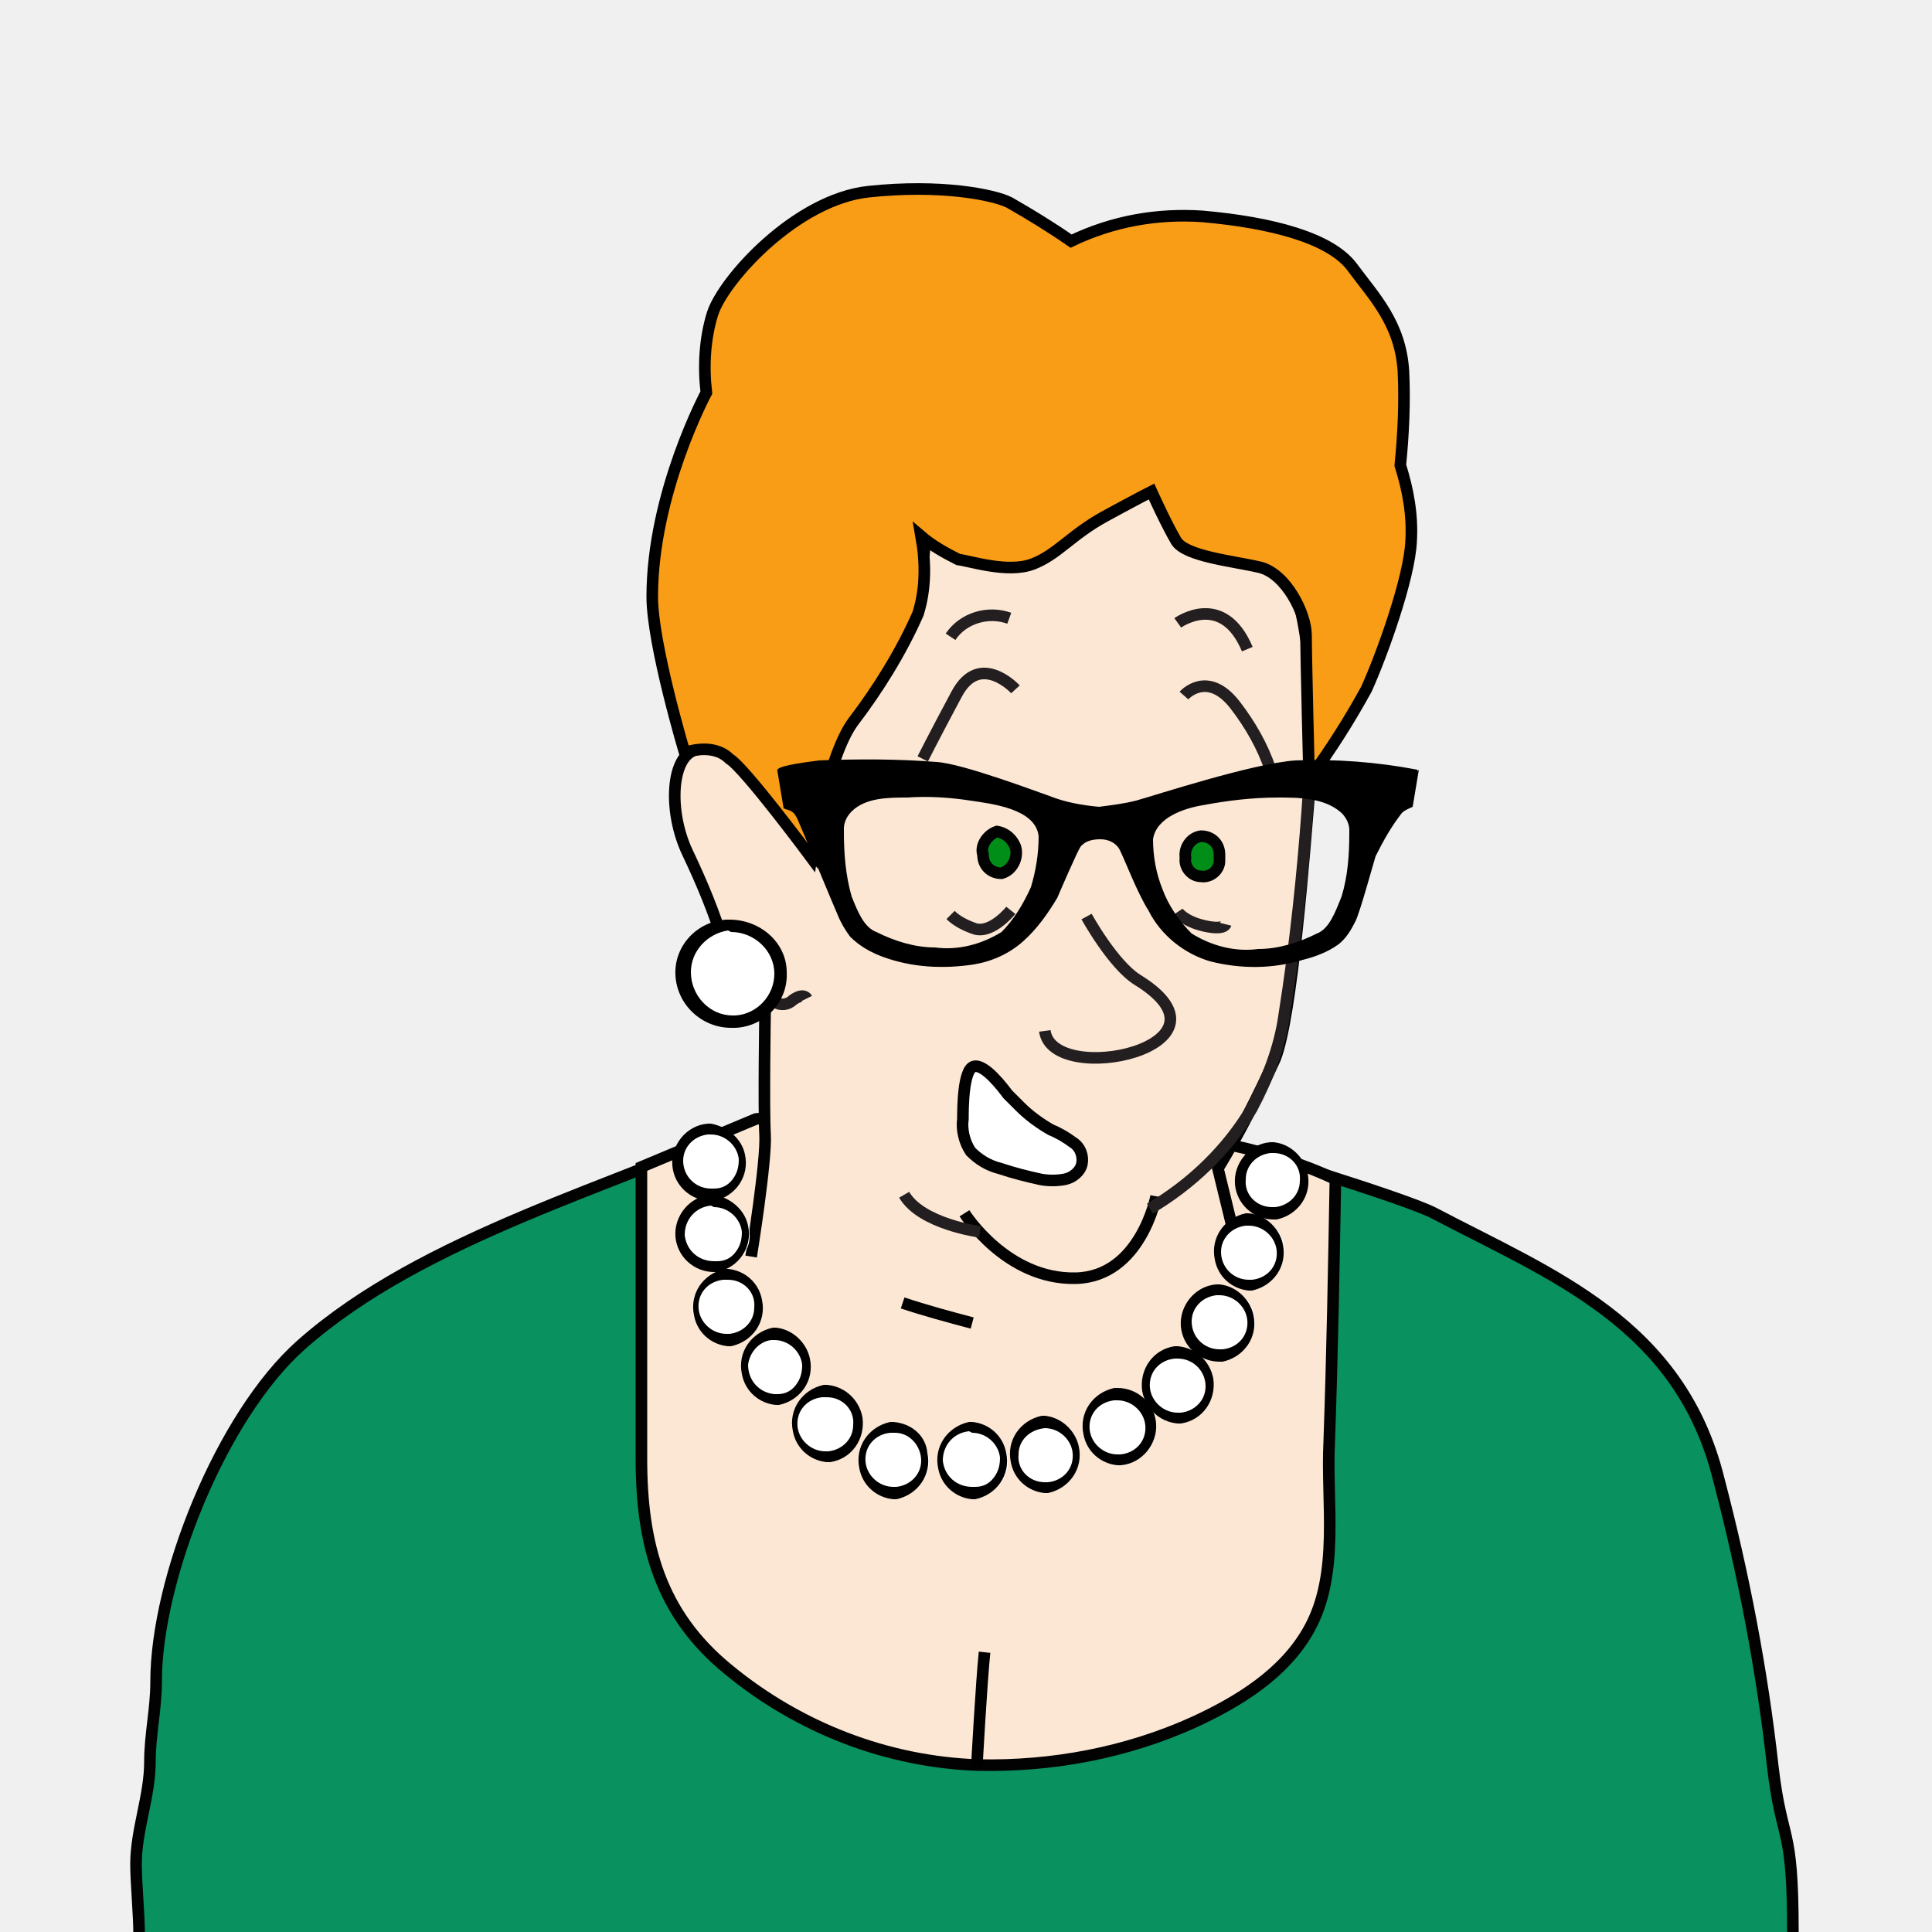
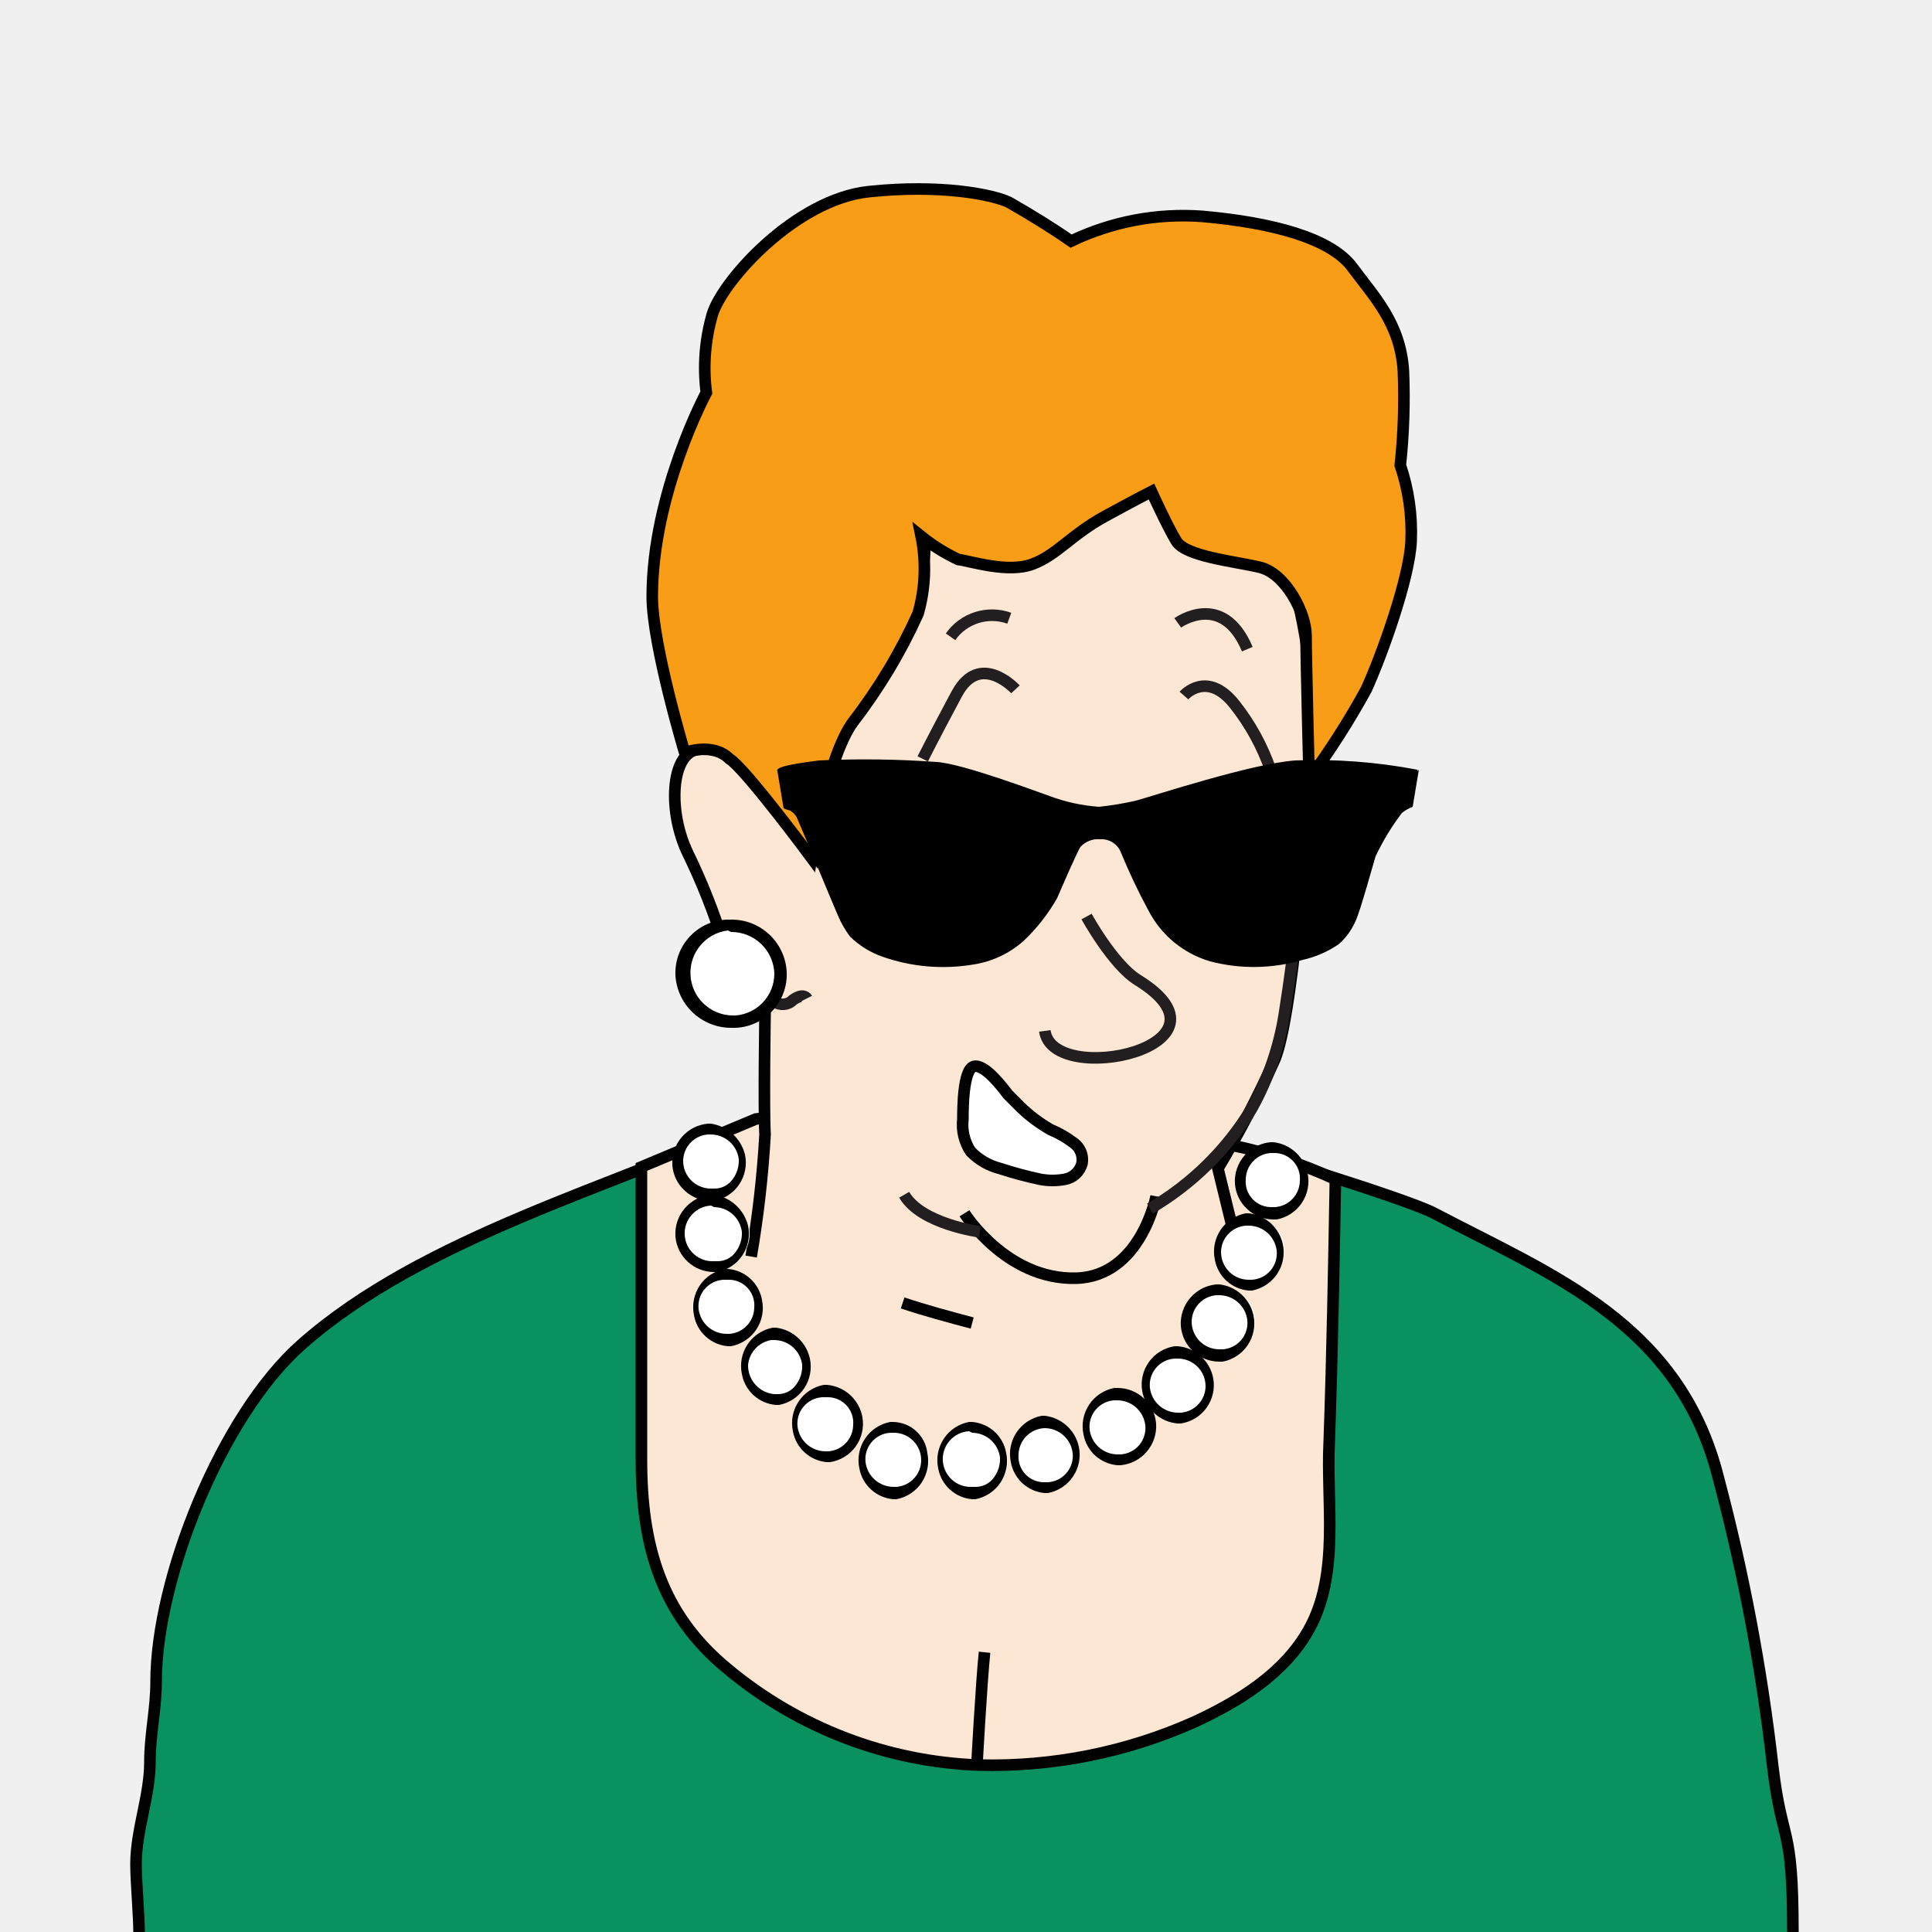
- <svg xmlns="http://www.w3.org/2000/svg" version="1.1" id="Layer_1" x="0px" y="0px" viewBox="0 0 125 125" style="enable-background:new 0 0 125 125;" xml:space="preserve">
-   <style type="text/css">
- 	.st0{fill:#099160;stroke:#020202;stroke-width:0.75;stroke-miterlimit:10;}
- 	.st1{fill:#FCE7D4;stroke:#020202;stroke-width:0.75;stroke-miterlimit:10;}
- 	.st2{fill:#7F4C0E;stroke:#000000;stroke-width:0.75;stroke-miterlimit:10;}
- 	.st3{fill:none;stroke:#020202;stroke-width:0.75;stroke-miterlimit:10;}
- 	.st4{fill:none;stroke:#231F20;stroke-width:0.75;stroke-miterlimit:10;}
- 	.st5{fill:#FFFFFF;}
- 	.st6{fill:#008E19;stroke:#020202;stroke-width:0.75;stroke-miterlimit:10;}
- 	.st7{fill:#F99C16;stroke:#000000;stroke-width:0.75;stroke-miterlimit:10;}
- 	.st8{fill:#FFFFFF;stroke:#020202;stroke-width:0.75;stroke-miterlimit:10;}
- </style>
-   <g id="Frames">
-     <g id="Layer_137">
-       <path id="shirt-3_1_" class="st0" d="M116,125c0-7.1-0.7-5.6-1.3-10.7c-0.7-6.3-1.9-12.5-3.5-18.6c-2.5-10.1-10.8-13.2-18.4-17.2    c-1.9-1-12.9-4.3-12.9-4.3H79c-1.9-0.2-30-1.7-30-1.7C40,76.7,27.4,80,19.5,87c-5.2,4.6-9.4,15.2-9.4,21.8c0,1.8-0.4,3.4-0.4,5.2    c0,2.2-0.9,4.4-0.9,6.6c0,1.2,0.2,3.3,0.2,4.5" />
-       <path class="st1" d="M48.9,72.4l-7.4,3.1c0,3.6,0,7.2,0,10.7v8.2c0,5.5,1.2,10,5.6,13.6c4.6,3.8,10.3,6,16.2,6.2    c4.8,0.1,9.6-0.8,14-2.8c2.8-1.3,5.8-3.1,7.4-6c2-3.6,1.1-8.2,1.3-12.1c0.2-5.7,0.3-11.3,0.4-17c-2.1-1-4.4-1.7-6.7-2.2    C71.1,72,56,71.5,48.9,72.4z" />
-       <path id="head-3" class="st1" d="M48.6,81.3c0,0,1-6.2,0.9-7.9s0-7.9,0-7.9c-1-1.4-1.9-2.9-2.7-4.5c-0.6-2-1.4-3.9-2.3-5.8    c-1.3-2.7-1.1-6.4,0.6-6.7s3.7,1.1,4.4,2.1s3.1,4.5,3.1,4.5s0.3-4.8,1-6.4s5.4-8.4,5.9-11s0.3-3.3,0.3-3.3s4.6,2.8,7.9,0.9    s7-3.8,7-3.8s1.1,3,2.1,3.5s6.3,1.2,7,3.2s1.4,7,1,12s-1.2,15.5-2.3,18.3c-1.1,2.4-2.3,4.8-3.7,7.1l1.1,4.5" />
-       <path class="st2" d="M63.2,114.3c0,0,0.3-5.5,0.5-7.4" />
-       <path class="st1" d="M62.4,78.5c0,0,2.7,4.3,7.2,4.2c4.2-0.1,5.2-5.3,5.2-5.3" />
-       <path class="st3" d="M62.9,85.6c-1.5-0.4-3-0.8-4.5-1.3" />
-       <path class="st4" d="M63.4,79.7c0,0-3.8-0.5-4.9-2.4" />
-       <path class="st4" d="M76.2,34.7c2,1.2,4.4,1.3,6.3,2.3c2.4,1.2,2,4.7,2.3,7s-0.3,12.8-1.7,21.6c-0.3,2.2-1.1,4.2-2.1,6.1    c-1.6,2.7-3.9,4.9-6.6,6.5" />
-       <path class="st4" d="M74.6,31.1c0,0.3,0,0.6,0,0.9" />
-       <path class="st4" d="M50.1,64.8c0.4,0.3,0.9,0.2,1.2-0.1c0.7-0.5,0.9-0.1,0.9-0.1" />
-       <g id="earring">
-         <path class="st5" d="M47.3,66.2c-1.7,0-3.1-1.4-3.1-3.1c0-1.6,1.2-3,2.9-3.1h0.3c1.6,0,3,1.2,3.1,2.8c0.2,1.7-1.1,3.2-2.8,3.4     l0,0H47.3z" />
-         <path d="M47.3,60.3c1.5,0,2.8,1.2,2.8,2.7c0,1.4-1.1,2.6-2.5,2.7h-0.2c-1.5,0-2.7-1.3-2.7-2.8c0-1.4,1.1-2.5,2.4-2.7L47.3,60.3      M47.2,59.5H47c-1.9,0.1-3.4,1.7-3.3,3.6c0.1,1.9,1.7,3.4,3.6,3.4h0.3c1.9-0.1,3.4-1.7,3.3-3.6C50.9,61,49.2,59.5,47.2,59.5     L47.2,59.5z" />
-       </g>
-       <g id="earring-2">
-         <path class="st5" d="M46,77.4c-1.2,0.1-2.2-0.9-2.2-2.1c-0.1-1.2,0.9-2.2,2.1-2.2H46c1.2-0.1,2.2,0.9,2.2,2.1     c0.1,1.2-0.9,2.2-2.1,2.2l0,0H46z" />
-         <path d="M46,73.4c0.9,0,1.7,0.7,1.8,1.6c0,0.5-0.1,0.9-0.4,1.3c-0.3,0.4-0.7,0.6-1.2,0.6H46c-1,0-1.8-0.8-1.8-1.8     c0-0.9,0.7-1.6,1.6-1.7H46 M46,72.7h-0.2c-1.4,0.1-2.4,1.4-2.3,2.7c0.1,1.3,1.2,2.3,2.5,2.3h0.2c1.4-0.3,2.3-1.6,2-3     C48,73.7,47.1,72.9,46,72.7L46,72.7z" />
-       </g>
-       <g id="earring-3">
-         <path class="st5" d="M46.2,82C45,82.1,44,81.1,44,79.9c-0.1-1.2,0.9-2.2,2.1-2.2l0,0h0.2c1.2-0.1,2.2,0.9,2.2,2.1     c0.1,1.2-0.9,2.2-2.1,2.2H46.2z" />
-         <path d="M46.2,78.1c0.9,0,1.7,0.7,1.8,1.6c0,0.5-0.1,0.9-0.4,1.3c-0.3,0.4-0.7,0.6-1.2,0.6h-0.2c-1,0-1.8-0.7-1.9-1.7     c0-1,0.7-1.8,1.7-1.9L46.2,78.1 M46.2,77.3H46c-1.4,0.1-2.4,1.4-2.3,2.7c0.1,1.3,1.2,2.3,2.5,2.3h0.2c1.4-0.3,2.3-1.6,2-3     C48.2,78.3,47.3,77.5,46.2,77.3L46.2,77.3z" />
-       </g>
-       <g id="earring-4">
-         <path class="st5" d="M47,86.7c-1.2,0-2.2-0.9-2.2-2.1s0.9-2.2,2.1-2.2h0.2c1.1,0,2,0.9,2.1,2c0.1,1.2-0.8,2.2-2,2.3l0,0L47,86.7z     " />
-         <path d="M47.1,82.8c1,0,1.8,0.8,1.7,1.8c0,0.9-0.7,1.6-1.6,1.7H47c-0.9,0-1.7-0.7-1.8-1.6c-0.1-1,0.6-1.8,1.6-1.9H47.1      M47.1,82.1h-0.2c-1.4,0.3-2.3,1.6-2,3c0.2,1.1,1.1,1.9,2.2,2h0.2c1.4-0.3,2.3-1.6,2-3C49.1,83,48.2,82.2,47.1,82.1z" />
-       </g>
-       <g id="earring-5">
-         <path class="st5" d="M50.1,90.6c-1.1,0-2.1-0.9-2.1-2c-0.1-0.6,0.1-1.1,0.5-1.6c0.4-0.4,0.9-0.7,1.5-0.8h0.2     c1.2-0.1,2.2,0.9,2.2,2.1c0.1,1.2-0.9,2.2-2.1,2.2l0,0L50.1,90.6z" />
-         <path d="M50.1,86.7c0.9,0,1.7,0.7,1.8,1.6c0,0.5-0.1,0.9-0.4,1.3c-0.3,0.4-0.7,0.6-1.2,0.6h-0.2c-1-0.1-1.7-0.9-1.7-1.9     c0.1-0.8,0.7-1.5,1.5-1.6H50.1 M50.2,85.9H50c-1.4,0.3-2.3,1.6-2,3c0.2,1.1,1.1,1.9,2.2,2h0.2c1.4-0.3,2.3-1.6,2-3     C52.2,86.9,51.3,86,50.2,85.9z" />
-       </g>
-       <path class="st4" d="M76.2,40.3c0,0,2.9-2.1,4.5,1.7" />
-       <path class="st4" d="M65.3,40c-1.4-0.5-3,0-3.8,1.2" />
-       <path class="st6" d="M76.7,55.5c-0.1,0.6,0.4,1.2,1,1.2c0.6,0.1,1.2-0.4,1.2-1c0-0.1,0-0.3,0-0.4c0-0.7-0.5-1.2-1.2-1.2l0,0    C77,54.2,76.6,54.9,76.7,55.5z" />
-       <path class="st6" d="M63.6,55.3c0,0.7,0.5,1.2,1.2,1.2c0.7-0.2,1.1-1,0.9-1.7c-0.2-0.5-0.6-0.9-1.2-1C63.9,54,63.4,54.7,63.6,55.3    z" />
-       <path class="st4" d="M79.3,59.8c0,0-0.1,0.4-1.4,0.1S76.2,59,76.2,59" />
-       <path class="st4" d="M65.4,58.9c0,0-1.2,1.5-2.3,1.2c-0.6-0.2-1.2-0.5-1.6-0.9" />
-       <path class="st4" d="M65.7,44.6c0,0-2.3-2.5-3.8,0.3s-2.2,4.2-2.2,4.2" />
-       <path class="st4" d="M76.6,45c0,0,1.5-1.7,3.3,0.6c1,1.3,1.8,2.7,2.3,4.2" />
-       <path id="nose-4" class="st4" d="M70.3,59.3c0,0,1.7,3.1,3.3,4.1c7,4.3-5.5,7-6,3.3" />
-       <path id="hair-10" class="st7" d="M44.3,48.7c0,0-2.1-7-2.1-10.1c0-6.7,3.5-13.2,3.5-13.2c-0.2-1.7-0.1-3.5,0.4-5.1    c0.7-2.2,5.4-7.4,10.1-7.9s8.1,0.2,9.1,0.7c1.4,0.8,2.7,1.6,4,2.5c2.7-1.3,5.6-1.8,8.5-1.6c4.5,0.4,8.3,1.4,9.7,3.3    s3.1,3.6,3.3,6.7c0.1,2,0,4.1-0.2,6.1c0.5,1.6,0.8,3.2,0.7,4.9c-0.1,2.4-1.9,7.4-2.9,9.6c-1.1,2-2.3,3.9-3.7,5.8    c0,0-0.2-7.9-0.2-9.3s-1.3-4-3-4.4S76.7,36,76.1,35s-1.6-3.2-1.6-3.2s-0.8,0.4-3,1.6s-3.1,2.5-4.7,3.1s-4-0.2-4.8-0.3    c-0.8-0.4-1.7-0.9-2.4-1.5c0.3,1.7,0.3,3.4-0.2,5c-1.1,2.5-2.6,4.9-4.2,7c-1.7,2.3-2.7,8.8-2.7,8.8s-4.3-5.8-5.3-6.4    C46.1,48,44.3,48.7,44.3,48.7z" />
-       <path class="st8" d="M66,71.6c-0.3-0.3-0.5-0.5-0.8-0.8c-0.3-0.4-1.5-2-2.2-1.8s-0.7,2.8-0.7,3.4c-0.1,0.7,0.1,1.5,0.5,2.1    c0.5,0.5,1.1,0.9,1.9,1.1c0.9,0.3,1.7,0.5,2.6,0.7c0.5,0.1,1.1,0.1,1.6,0s1-0.5,1.1-1s-0.1-1.1-0.6-1.4c-0.4-0.3-0.9-0.6-1.4-0.8    C67.3,72.7,66.6,72.2,66,71.6z" />
-       <g id="glasses-2">
-         <path d="M91.7,49.8c-2.6-0.5-5.3-0.7-7.9-0.6c-2.8,0.2-9.2,2.3-10.3,2.6c-0.8,0.2-1.6,0.3-2.4,0.4c-1.1-0.1-2.2-0.3-3.2-0.7     c-0.6-0.2-5.6-2.1-7.3-2.2c-2.5-0.2-5.1-0.2-7.6-0.1c-2.4,0.3-2.8,0.5-2.7,0.7l0.4,2.4c0.2,0.1,0.4,0.1,0.5,0.2     c0.2,0.1,0.3,0.3,0.4,0.5c0.1,0.2,2.5,6,2.6,6.2c0.2,0.5,0.5,1,0.8,1.4c0.6,0.6,1.3,1,2.1,1.3c1.9,0.7,3.9,0.8,5.9,0.5     c1.2-0.2,2.3-0.7,3.2-1.5s1.6-1.8,2.2-2.8c0.3-0.7,1.3-3,1.5-3.3c0.3-0.4,0.8-0.5,1.3-0.5c0.6,0,1.1,0.3,1.3,0.8     c0.3,0.6,1.1,2.7,1.8,3.8c0.8,1.6,2.3,2.8,4,3.3c2,0.5,4,0.5,6-0.1c0.8-0.2,1.6-0.5,2.3-1c0.5-0.4,0.8-0.9,1.1-1.5     c0.3-0.6,1.2-3.9,1.3-4.2c0.5-1,1-1.9,1.7-2.8c0.2-0.2,0.5-0.3,0.7-0.4l0.4-2.4C91.7,49.9,91.7,49.9,91.7,49.8z M66.7,57.4     c-0.5,1.1-1.1,2.1-1.9,2.9c-1.3,0.8-2.8,1.2-4.3,1c-1.3,0-2.6-0.4-3.8-1C55.9,60,55.5,59,55.1,58c-0.4-1.4-0.5-2.8-0.5-4.2     c0,0,0-0.1,0-0.2c0-0.4,0.2-0.8,0.5-1.1c0.9-0.9,2.4-0.9,3.6-0.9c1.4-0.1,2.8,0,4.1,0.2c1.3,0.2,4.2,0.5,4.4,2.3     C67.2,55.3,67,56.4,66.7,57.4L66.7,57.4z M86.8,58c-0.4,1-0.8,2.1-1.6,2.4c-1.2,0.6-2.5,1-3.8,1c-1.5,0.2-3-0.2-4.3-1     c-0.8-0.8-1.5-1.8-1.9-2.9c-0.4-1-0.6-2.1-0.6-3.2c0.2-1.4,2-2,3.2-2.2c1.6-0.3,3.2-0.5,4.9-0.5c1.3,0,3,0,4.1,1     c0.3,0.3,0.5,0.7,0.5,1.1c0,0,0,0.1,0,0.2C87.3,55.3,87.2,56.7,86.8,58z" />
-       </g>
-       <g id="earring-6">
-         <path class="st5" d="M53.5,94.3c-1.2,0-2.2-0.9-2.2-2.1s0.9-2.2,2.1-2.2h0.2c1.2-0.1,2.2,0.9,2.2,2.1c0.1,1.2-0.9,2.2-2.1,2.2     H53.5z" />
-         <path d="M53.5,90.4c1,0,1.8,0.8,1.7,1.8c0,0.9-0.7,1.6-1.6,1.7h-0.2c-0.9,0-1.7-0.7-1.8-1.6c-0.1-1,0.6-1.8,1.6-1.9H53.5      M53.5,89.6h-0.2c-1.4,0.3-2.3,1.6-2,3c0.2,1.1,1.1,1.9,2.2,2h0.2c1.4-0.2,2.3-1.5,2.1-2.9C55.6,90.6,54.7,89.7,53.5,89.6z" />
-       </g>
-       <g id="earring-7">
-         <path class="st5" d="M57.9,96.7c-1.2,0-2.2-0.9-2.2-2.1s0.9-2.2,2.1-2.2H58c1.1,0,2,0.9,2.1,2c0.1,1.2-0.8,2.2-2,2.3l0,0     L57.9,96.7z" />
-         <path d="M57.9,92.7c1,0,1.7,0.9,1.7,1.8s-0.7,1.6-1.6,1.7h-0.2c-0.9,0-1.7-0.7-1.8-1.6c-0.1-1,0.6-1.8,1.6-1.9H57.9 M57.8,92     h-0.2c-1.4,0.3-2.3,1.6-2,3c0.2,1.1,1.1,1.9,2.2,2H58c1.4-0.3,2.3-1.6,2-3C59.9,92.9,59,92.1,57.8,92z" />
-       </g>
-       <g id="earring-8">
-         <path class="st5" d="M62.9,96.7c-1.2,0.1-2.2-0.9-2.2-2.1c-0.1-1.2,0.9-2.2,2.1-2.2H63c1.2-0.1,2.2,0.9,2.2,2.1     c0.1,1.2-0.9,2.2-2.1,2.2H62.9z" />
-         <path d="M62.9,92.7c0.9,0,1.7,0.7,1.8,1.6c0,0.5-0.1,0.9-0.4,1.3s-0.7,0.6-1.2,0.6h-0.2c-1,0-1.8-0.7-1.9-1.7     c0-1,0.7-1.8,1.7-1.9l0,0L62.9,92.7 M62.9,92h-0.2c-1.4,0.3-2.3,1.6-2,3c0.2,1.1,1.1,1.9,2.2,2h0.2c1.4-0.3,2.3-1.6,2-3     C64.9,92.9,64,92.1,62.9,92z" />
-       </g>
-       <g id="earring-9">
-         <path class="st5" d="M67.6,96.3c-1.2,0-2.1-1-2.1-2.2c0-0.5,0.2-1,0.5-1.4c0.4-0.4,0.9-0.7,1.4-0.8h0.2c1.2,0,2.2,0.9,2.2,2.1     s-0.9,2.2-2.1,2.2l0,0h-0.1V96.3z" />
-         <path d="M67.6,92.4c0.9,0,1.7,0.7,1.8,1.6c0.1,1-0.6,1.8-1.6,1.9h-0.2c-1,0-1.8-0.8-1.7-1.8C65.9,93.2,66.6,92.5,67.6,92.4     L67.6,92.4 M67.6,91.6h-0.2c-1.4,0.3-2.3,1.6-2,3c0.2,1.1,1.1,1.9,2.2,2h0.2c1.4-0.3,2.3-1.6,2-3C69.6,92.6,68.7,91.7,67.6,91.6z     " />
-       </g>
-       <g id="earring-10">
-         <path class="st5" d="M72.3,94.5c-1.2,0-2.2-0.9-2.2-2.1s0.9-2.2,2.1-2.2h0.2c1.2,0,2.2,0.9,2.2,2.1s-0.9,2.2-2.1,2.2l0,0H72.3z" />
-         <path d="M72.3,90.6c0.9,0,1.7,0.7,1.8,1.6c0.1,1-0.6,1.8-1.6,1.9h-0.2c-0.9,0-1.7-0.7-1.8-1.6c-0.1-1,0.6-1.8,1.6-1.9H72.3      M72.3,89.8h-0.2c-1.4,0.3-2.3,1.6-2,3c0.2,1.1,1.1,1.9,2.2,2h0.2c1.4-0.1,2.4-1.4,2.3-2.7C74.7,90.8,73.6,89.8,72.3,89.8     L72.3,89.8z" />
-       </g>
-       <g id="earring-11">
-         <path class="st5" d="M76.2,91.8C75,91.9,74,90.9,74,89.7s0.9-2.2,2.1-2.2h0.2c1.2-0.1,2.2,0.9,2.2,2.1s-0.9,2.2-2.1,2.2l0,0H76.2     z" />
-         <path d="M76.2,87.9c1,0,1.8,0.8,1.8,1.8c0,0.9-0.7,1.6-1.6,1.7h-0.2c-0.9,0-1.7-0.7-1.8-1.6c-0.1-1,0.6-1.8,1.6-1.9l0,0H76.2      M76.2,87.1H76c-1.4,0.2-2.3,1.5-2.1,2.9c0.2,1.1,1.1,2,2.3,2.1h0.2c1.4-0.2,2.3-1.5,2.1-2.9C78.3,88.1,77.4,87.2,76.2,87.1     L76.2,87.1z" />
-       </g>
-       <g id="earring-12">
-         <path class="st5" d="M78.9,87.8c-1.1,0-2.1-0.9-2.1-2c-0.1-0.6,0.1-1.1,0.5-1.6c0.4-0.4,0.9-0.7,1.5-0.8H79     c1.2-0.1,2.2,0.9,2.2,2.1s-0.9,2.2-2.1,2.2L78.9,87.8z" />
-         <path d="M78.9,83.8c0.9,0,1.7,0.7,1.8,1.6c0.1,1-0.6,1.8-1.6,1.9l0,0h-0.2c-1,0-1.8-0.8-1.8-1.8c0-0.9,0.7-1.6,1.6-1.7H78.9      M78.9,83.1h-0.2c-1.4,0.1-2.4,1.4-2.3,2.7c0.1,1.3,1.2,2.3,2.5,2.3h0.2c1.4-0.3,2.3-1.6,2-3C80.9,84.1,80,83.2,78.9,83.1     L78.9,83.1z" />
-       </g>
-       <g id="earring-13">
-         <path class="st5" d="M80.8,83.2c-1.1,0-2.1-0.9-2.1-2c-0.1-0.6,0.1-1.1,0.5-1.6c0.4-0.4,0.9-0.7,1.5-0.8h0.2     c1.2-0.1,2.2,0.9,2.2,2.1s-0.9,2.2-2.1,2.2L80.8,83.2z" />
-         <path d="M80.8,79.3c0.9,0,1.7,0.7,1.8,1.6c0.1,1-0.6,1.8-1.6,1.9h-0.2c-1,0-1.8-0.8-1.8-1.8c0-0.9,0.7-1.6,1.6-1.7H80.8      M80.8,78.5h-0.2c-1.4,0.3-2.3,1.6-2,3c0.2,1.1,1.1,1.9,2.2,2H81c1.4-0.3,2.3-1.6,2-3C82.8,79.5,81.9,78.6,80.8,78.5L80.8,78.5z" />
-       </g>
-       <g id="earring-14">
-         <path class="st5" d="M82.3,78.6c-1.2,0-2.2-0.9-2.2-2.1s0.9-2.2,2.1-2.2h0.2c1.1,0,2,0.9,2.1,2c0.1,1.2-0.8,2.2-2,2.3l0,0     L82.3,78.6z" />
-         <path d="M82.4,74.6c1,0,1.8,0.8,1.7,1.8c0,0.9-0.7,1.6-1.6,1.7h-0.2c-1,0-1.8-0.8-1.7-1.8c0-0.9,0.7-1.6,1.6-1.7H82.4 M82.4,73.9     h-0.2c-1.4,0.1-2.4,1.4-2.3,2.7c0.1,1.3,1.2,2.3,2.5,2.3h0.2c1.4-0.3,2.3-1.6,2-3C84.4,74.9,83.5,74,82.4,73.9L82.4,73.9z" />
-       </g>
+ <svg xmlns="http://www.w3.org/2000/svg" id="Layer_1" data-name="Layer 1" viewBox="0 0 125 125">
+   <defs>
+     <style>.cls-1{fill:#099160;}.cls-1,.cls-2,.cls-4,.cls-7,.cls-9{stroke:#020202;}.cls-1,.cls-2,.cls-3,.cls-4,.cls-5,.cls-7,.cls-8,.cls-9{stroke-miterlimit:10;stroke-width:0.75px;}.cls-2{fill:#fce7d4;}.cls-3{fill:#7f4c0e;}.cls-3,.cls-8{stroke:#000;}.cls-4,.cls-5{fill:none;}.cls-5{stroke:#231f20;}.cls-6,.cls-9{fill:#fff;}.cls-7{fill:#008e19;}.cls-8{fill:#f99c16;}</style>
+   </defs>
+   <g id="Layer_137" data-name="Layer 137">
+     <path id="shirt-3" class="cls-1" d="M116,125c0-7.1-.7-5.6-1.3-10.7a129.75,129.75,0,0,0-3.5-18.6c-2.5-10.1-10.8-13.2-18.4-17.2-1.9-1-12.9-4.3-12.9-4.3H79c-1.9-.2-30-1.7-30-1.7C40,76.7,27.4,80,19.5,87c-5.2,4.6-9.4,15.2-9.4,21.8,0,1.8-.4,3.4-.4,5.2,0,2.2-.9,4.4-.9,6.6,0,1.2.2,3.3.2,4.5" />
+     <path class="cls-2" d="M48.9,72.4l-7.4,3.1V94.4c0,5.5,1.2,10,5.6,13.6a26.93,26.93,0,0,0,16.2,6.2,32.19,32.19,0,0,0,14-2.8c2.8-1.3,5.8-3.1,7.4-6,2-3.6,1.1-8.2,1.3-12.1.2-5.7.3-11.3.4-17a30.94,30.94,0,0,0-6.7-2.2C71.1,72,56,71.5,48.9,72.4Z" />
+     <path id="head-3" class="cls-2" d="M48.6,81.3a70.47,70.47,0,0,0,.9-7.9c-.1-1.7,0-7.9,0-7.9A33.5,33.5,0,0,1,46.8,61a41.16,41.16,0,0,0-2.3-5.8c-1.3-2.7-1.1-6.4.6-6.7s3.7,1.1,4.4,2.1,3.1,4.5,3.1,4.5.3-4.8,1-6.4,5.4-8.4,5.9-11a9.09,9.09,0,0,0,.3-3.3s4.6,2.8,7.9.9,7-3.8,7-3.8,1.1,3,2.1,3.5,6.3,1.2,7,3.2a35,35,0,0,1,1,12c-.4,5-1.2,15.5-2.3,18.3a68.48,68.48,0,0,1-3.7,7.1l1.1,4.5" />
+     <path class="cls-3" d="M63.2,114.3s.3-5.5.5-7.4" />
+     <path class="cls-2" d="M62.4,78.5s2.7,4.3,7.2,4.2c4.2-.1,5.2-5.3,5.2-5.3" />
+     <path class="cls-4" d="M62.9,85.6c-1.5-.4-3-.8-4.5-1.3" />
+     <path class="cls-5" d="M63.4,79.7s-3.8-.5-4.9-2.4" />
+     <path class="cls-5" d="M76.2,34.7c2,1.2,4.4,1.3,6.3,2.3,2.4,1.2,2,4.7,2.3,7s-.3,12.8-1.7,21.6A18.41,18.41,0,0,1,81,71.7a18.68,18.68,0,0,1-6.6,6.5" />
+     <path class="cls-5" d="M74.6,31.1V32" />
+     <path class="cls-5" d="M50.1,64.8a.91.91,0,0,0,1.2-.1c.7-.5.9-.1.9-.1" />
+     <g id="earring">
+       <path class="cls-6" d="M47.3,66.2a3.12,3.12,0,0,1-3.1-3.1A3.08,3.08,0,0,1,47.1,60h.3a3.06,3.06,0,0,1,3.1,2.8,3.13,3.13,0,0,1-2.8,3.4h-.4Z" />
+       <path d="M47.3,60.3A2.78,2.78,0,0,1,50.1,63a2.72,2.72,0,0,1-2.5,2.7h-.2a2.76,2.76,0,0,1-.3-5.5l.2.1m-.1-.8H47a3.46,3.46,0,0,0-3.3,3.6,3.61,3.61,0,0,0,3.6,3.4h.3a3.46,3.46,0,0,0,3.3-3.6,3.57,3.57,0,0,0-3.7-3.4Z" />
+     </g>
+     <g id="earring-2">
+       <path class="cls-6" d="M46,77.4a2.15,2.15,0,1,1-.1-4.3H46a2.15,2.15,0,0,1,.1,4.3H46Z" />
+       <path d="M46,73.4A1.83,1.83,0,0,1,47.8,75a2,2,0,0,1-.4,1.3,1.43,1.43,0,0,1-1.2.6H46a1.79,1.79,0,0,1-1.8-1.8,1.73,1.73,0,0,1,1.6-1.7H46m0-.7h-.2a2.54,2.54,0,0,0-2.3,2.7A2.51,2.51,0,0,0,46,77.7h.2a2.52,2.52,0,0,0,2-3,2.68,2.68,0,0,0-2.2-2Z" />
+     </g>
+     <g id="earring-3">
+       <path class="cls-6" d="M46.2,82a2.15,2.15,0,0,1-.1-4.3h.2a2.15,2.15,0,1,1,.1,4.3Z" />
+       <path d="M46.2,78.1A1.83,1.83,0,0,1,48,79.7a2,2,0,0,1-.4,1.3,1.43,1.43,0,0,1-1.2.6h-.2A1.8,1.8,0,0,1,46,78l.2.1m0-.8H46A2.54,2.54,0,0,0,43.7,80a2.51,2.51,0,0,0,2.5,2.3h.2a2.52,2.52,0,0,0,2-3,2.68,2.68,0,0,0-2.2-2Z" />
+     </g>
+     <g id="earring-4">
+       <path class="cls-6" d="M47,86.7a2.15,2.15,0,0,1-.1-4.3h.2a2.16,2.16,0,0,1,2.1,2,2.14,2.14,0,0,1-2,2.3H47Z" />
+       <path d="M47.1,82.8a1.65,1.65,0,0,1,1.7,1.8,1.73,1.73,0,0,1-1.6,1.7H47a1.83,1.83,0,0,1-1.8-1.6,1.71,1.71,0,0,1,1.6-1.9h.3m0-.7h-.2a2.52,2.52,0,0,0-2,3,2.44,2.44,0,0,0,2.2,2h.2a2.52,2.52,0,0,0,2-3A2.44,2.44,0,0,0,47.1,82.1Z" />
+     </g>
+     <g id="earring-5">
+       <path class="cls-6" d="M50.1,90.6a2.09,2.09,0,0,1-2.1-2,1.94,1.94,0,0,1,.5-1.6,2.75,2.75,0,0,1,1.5-.8h.2a2.15,2.15,0,1,1,.1,4.3h0Z" />
+       <path d="M50.1,86.7a1.83,1.83,0,0,1,1.8,1.6,2,2,0,0,1-.4,1.3,1.43,1.43,0,0,1-1.2.6h-.2a1.86,1.86,0,0,1-1.7-1.9,1.81,1.81,0,0,1,1.5-1.6h.2m.1-.8H50a2.52,2.52,0,0,0-2,3,2.44,2.44,0,0,0,2.2,2h.2a2.52,2.52,0,0,0,2-3A2.56,2.56,0,0,0,50.2,85.9Z" />
+     </g>
+     <path class="cls-5" d="M76.2,40.3s2.9-2.1,4.5,1.7" />
+     <path class="cls-5" d="M65.3,40a3.28,3.28,0,0,0-3.8,1.2" />
+     <path class="cls-7" d="M76.7,55.5a1.1,1.1,0,1,0,2.2.2v-.4a1.16,1.16,0,0,0-1.2-1.2h0A1.22,1.22,0,0,0,76.7,55.5Z" />
+     <path class="cls-7" d="M63.6,55.3a1.16,1.16,0,0,0,1.2,1.2,1.39,1.39,0,0,0,.9-1.7,1.55,1.55,0,0,0-1.2-1A1.31,1.31,0,0,0,63.6,55.3Z" />
+     <path class="cls-5" d="M79.3,59.8s-.1.4-1.4.1a2.79,2.79,0,0,1-1.7-.9" />
+     <path class="cls-5" d="M65.4,58.9s-1.2,1.5-2.3,1.2a4.17,4.17,0,0,1-1.6-.9" />
+     <path class="cls-5" d="M65.7,44.6s-2.3-2.5-3.8.3-2.2,4.2-2.2,4.2" />
+     <path class="cls-5" d="M76.6,45s1.5-1.7,3.3.6a14.4,14.4,0,0,1,2.3,4.2" />
+     <path id="nose-4" class="cls-5" d="M70.3,59.3s1.7,3.1,3.3,4.1c7,4.3-5.5,7-6,3.3" />
+     <path id="hair-10" class="cls-8" d="M44.3,48.7s-2.1-7-2.1-10.1c0-6.7,3.5-13.2,3.5-13.2a12.49,12.49,0,0,1,.4-5.1c.7-2.2,5.4-7.4,10.1-7.9s8.1.2,9.1.7c1.4.8,2.7,1.6,4,2.5A16.78,16.78,0,0,1,77.8,14c4.5.4,8.3,1.4,9.7,3.3s3.1,3.6,3.3,6.7a41.47,41.47,0,0,1-.2,6.1,13.54,13.54,0,0,1,.7,4.9c-.1,2.4-1.9,7.4-2.9,9.6a51.49,51.49,0,0,1-3.7,5.8s-.2-7.9-.2-9.3-1.3-4-3-4.4S76.7,36,76.1,35s-1.6-3.2-1.6-3.2-.8.4-3,1.6-3.1,2.5-4.7,3.1-4-.2-4.8-.3a12,12,0,0,1-2.4-1.5,10.54,10.54,0,0,1-.2,5,35.12,35.12,0,0,1-4.2,7c-1.7,2.3-2.7,8.8-2.7,8.8s-4.3-5.8-5.3-6.4C46.1,48,44.3,48.7,44.3,48.7Z" />
+     <path class="cls-9" d="M66,71.6l-.8-.8c-.3-.4-1.5-2-2.2-1.8s-.7,2.8-.7,3.4a3.14,3.14,0,0,0,.5,2.1,4,4,0,0,0,1.9,1.1,25,25,0,0,0,2.6.7,4.3,4.3,0,0,0,1.6,0,1.41,1.41,0,0,0,1.1-1,1.34,1.34,0,0,0-.6-1.4,6.38,6.38,0,0,0-1.4-.8A9.51,9.51,0,0,1,66,71.6Z" />
+     <g id="glasses-2">
+       <path d="M91.7,49.8a35.08,35.08,0,0,0-7.9-.6c-2.8.2-9.2,2.3-10.3,2.6a20,20,0,0,1-2.4.4,11.43,11.43,0,0,1-3.2-.7c-.6-.2-5.6-2.1-7.3-2.2a64.25,64.25,0,0,0-7.6-.1c-2.4.3-2.8.5-2.7.7l.4,2.4c.2.1.4.1.5.2a1,1,0,0,1,.4.5c.1.2,2.5,6,2.6,6.2a6.38,6.38,0,0,0,.8,1.4,5.71,5.71,0,0,0,2.1,1.3,11.82,11.82,0,0,0,5.9.5,6.33,6.33,0,0,0,3.2-1.5,11.83,11.83,0,0,0,2.2-2.8c.3-.7,1.3-3,1.5-3.3a1.54,1.54,0,0,1,1.3-.5,1.34,1.34,0,0,1,1.3.8,39.5,39.5,0,0,0,1.8,3.8,6.57,6.57,0,0,0,4,3.3,11.12,11.12,0,0,0,6-.1,6.71,6.71,0,0,0,2.3-1,4.18,4.18,0,0,0,1.1-1.5c.3-.6,1.2-3.9,1.3-4.2a16.09,16.09,0,0,1,1.7-2.8,2.51,2.51,0,0,1,.7-.4l.4-2.4C91.7,49.9,91.7,49.9,91.7,49.8Z" />
+     </g>
+     <g id="earring-6">
+       <path class="cls-6" d="M53.5,94.3a2.15,2.15,0,1,1-.1-4.3h.2a2.15,2.15,0,1,1,.1,4.3Z" />
+       <path d="M53.5,90.4a1.65,1.65,0,0,1,1.7,1.8,1.73,1.73,0,0,1-1.6,1.7h-.2a1.83,1.83,0,0,1-1.8-1.6,1.71,1.71,0,0,1,1.6-1.9h.3m0-.8h-.2a2.52,2.52,0,0,0-2,3,2.44,2.44,0,0,0,2.2,2h.2a2.51,2.51,0,0,0,2.1-2.9A2.55,2.55,0,0,0,53.5,89.6Z" />
+     </g>
+     <g id="earring-7">
+       <path class="cls-6" d="M57.9,96.7a2.15,2.15,0,0,1-.1-4.3H58a2.16,2.16,0,0,1,2.1,2,2.14,2.14,0,0,1-2,2.3h-.2Z" />
+       <path d="M57.9,92.7a1.77,1.77,0,0,1,1.7,1.8A1.73,1.73,0,0,1,58,96.2h-.2A1.83,1.83,0,0,1,56,94.6a1.71,1.71,0,0,1,1.6-1.9h.3m-.1-.7h-.2a2.52,2.52,0,0,0-2,3,2.44,2.44,0,0,0,2.2,2H58a2.52,2.52,0,0,0,2-3A2.27,2.27,0,0,0,57.8,92Z" />
+     </g>
+     <g id="earring-8">
+       <path class="cls-6" d="M62.9,96.7a2.15,2.15,0,0,1-.1-4.3H63a2.15,2.15,0,0,1,.1,4.3Z" />
+       <path d="M62.9,92.7a1.83,1.83,0,0,1,1.8,1.6,2,2,0,0,1-.4,1.3,1.43,1.43,0,0,1-1.2.6h-.2a1.8,1.8,0,1,1-.2-3.6h0l.2.1m0-.7h-.2a2.52,2.52,0,0,0-2,3,2.44,2.44,0,0,0,2.2,2h.2a2.52,2.52,0,0,0,2-3A2.44,2.44,0,0,0,62.9,92Z" />
+     </g>
+     <g id="earring-9">
+       <path class="cls-6" d="M67.6,96.3a2.14,2.14,0,0,1-2.1-2.2,2.39,2.39,0,0,1,.5-1.4,2.85,2.85,0,0,1,1.4-.8h.2a2.15,2.15,0,0,1,.1,4.3h-.1Z" />
+       <path d="M67.6,92.4A1.83,1.83,0,0,1,69.4,94a1.71,1.71,0,0,1-1.6,1.9h-.2a1.65,1.65,0,0,1-1.7-1.8,1.75,1.75,0,0,1,1.7-1.7h0m0-.8h-.2a2.52,2.52,0,0,0-2,3,2.44,2.44,0,0,0,2.2,2h.2a2.52,2.52,0,0,0,2-3A2.56,2.56,0,0,0,67.6,91.6Z" />
+     </g>
+     <g id="earring-10">
+       <path class="cls-6" d="M72.3,94.5a2.15,2.15,0,1,1-.1-4.3h.2a2.15,2.15,0,1,1,.1,4.3h-.2Z" />
+       <path d="M72.3,90.6a1.83,1.83,0,0,1,1.8,1.6,1.71,1.71,0,0,1-1.6,1.9h-.2a1.83,1.83,0,0,1-1.8-1.6,1.71,1.71,0,0,1,1.6-1.9h.2m0-.8h-.2a2.52,2.52,0,0,0-2,3,2.44,2.44,0,0,0,2.2,2h.2a2.54,2.54,0,0,0,2.3-2.7,2.51,2.51,0,0,0-2.5-2.3Z" />
+     </g>
+     <g id="earring-11">
+       <path class="cls-6" d="M76.2,91.8A2.07,2.07,0,0,1,74,89.7a2.14,2.14,0,0,1,2.1-2.2h.2a2.07,2.07,0,0,1,2.2,2.1,2.14,2.14,0,0,1-2.1,2.2h-.2Z" />
+       <path d="M76.2,87.9A1.79,1.79,0,0,1,78,89.7a1.73,1.73,0,0,1-1.6,1.7h-.2a1.83,1.83,0,0,1-1.8-1.6A1.71,1.71,0,0,1,76,87.9h.2m0-.8H76A2.51,2.51,0,0,0,73.9,90a2.55,2.55,0,0,0,2.3,2.1h.2a2.51,2.51,0,0,0,2.1-2.9,2.55,2.55,0,0,0-2.3-2.1Z" />
+     </g>
+     <g id="earring-12">
+       <path class="cls-6" d="M78.9,87.8a2.09,2.09,0,0,1-2.1-2,1.94,1.94,0,0,1,.5-1.6,2.75,2.75,0,0,1,1.5-.8H79a2.07,2.07,0,0,1,2.2,2.1,2.14,2.14,0,0,1-2.1,2.2Z" />
+       <path d="M78.9,83.8a1.83,1.83,0,0,1,1.8,1.6,1.71,1.71,0,0,1-1.6,1.9h-.2a1.79,1.79,0,0,1-1.8-1.8,1.73,1.73,0,0,1,1.6-1.7h.2m0-.7h-.2a2.54,2.54,0,0,0-2.3,2.7,2.51,2.51,0,0,0,2.5,2.3h.2a2.52,2.52,0,0,0,2-3,2.56,2.56,0,0,0-2.2-2Z" />
+     </g>
+     <g id="earring-13">
+       <path class="cls-6" d="M80.8,83.2a2.09,2.09,0,0,1-2.1-2,1.94,1.94,0,0,1,.5-1.6,2.75,2.75,0,0,1,1.5-.8h.2a2.07,2.07,0,0,1,2.2,2.1A2.14,2.14,0,0,1,81,83.1Z" />
+       <path d="M80.8,79.3a1.83,1.83,0,0,1,1.8,1.6A1.71,1.71,0,0,1,81,82.8h-.2A1.79,1.79,0,0,1,79,81a1.73,1.73,0,0,1,1.6-1.7h.2m0-.8h-.2a2.52,2.52,0,0,0-2,3,2.44,2.44,0,0,0,2.2,2H81a2.52,2.52,0,0,0,2-3,2.56,2.56,0,0,0-2.2-2Z" />
+     </g>
+     <g id="earring-14">
+       <path class="cls-6" d="M82.3,78.6a2.15,2.15,0,1,1-.1-4.3h.2a2.16,2.16,0,0,1,2.1,2,2.14,2.14,0,0,1-2,2.3h-.2Z" />
+       <path d="M82.4,74.6a1.65,1.65,0,0,1,1.7,1.8,1.73,1.73,0,0,1-1.6,1.7h-.2a1.65,1.65,0,0,1-1.7-1.8,1.73,1.73,0,0,1,1.6-1.7h.2m0-.7h-.2a2.54,2.54,0,0,0-2.3,2.7,2.51,2.51,0,0,0,2.5,2.3h.2a2.52,2.52,0,0,0,2-3,2.56,2.56,0,0,0-2.2-2Z" />
    </g>
  </g>
</svg>
